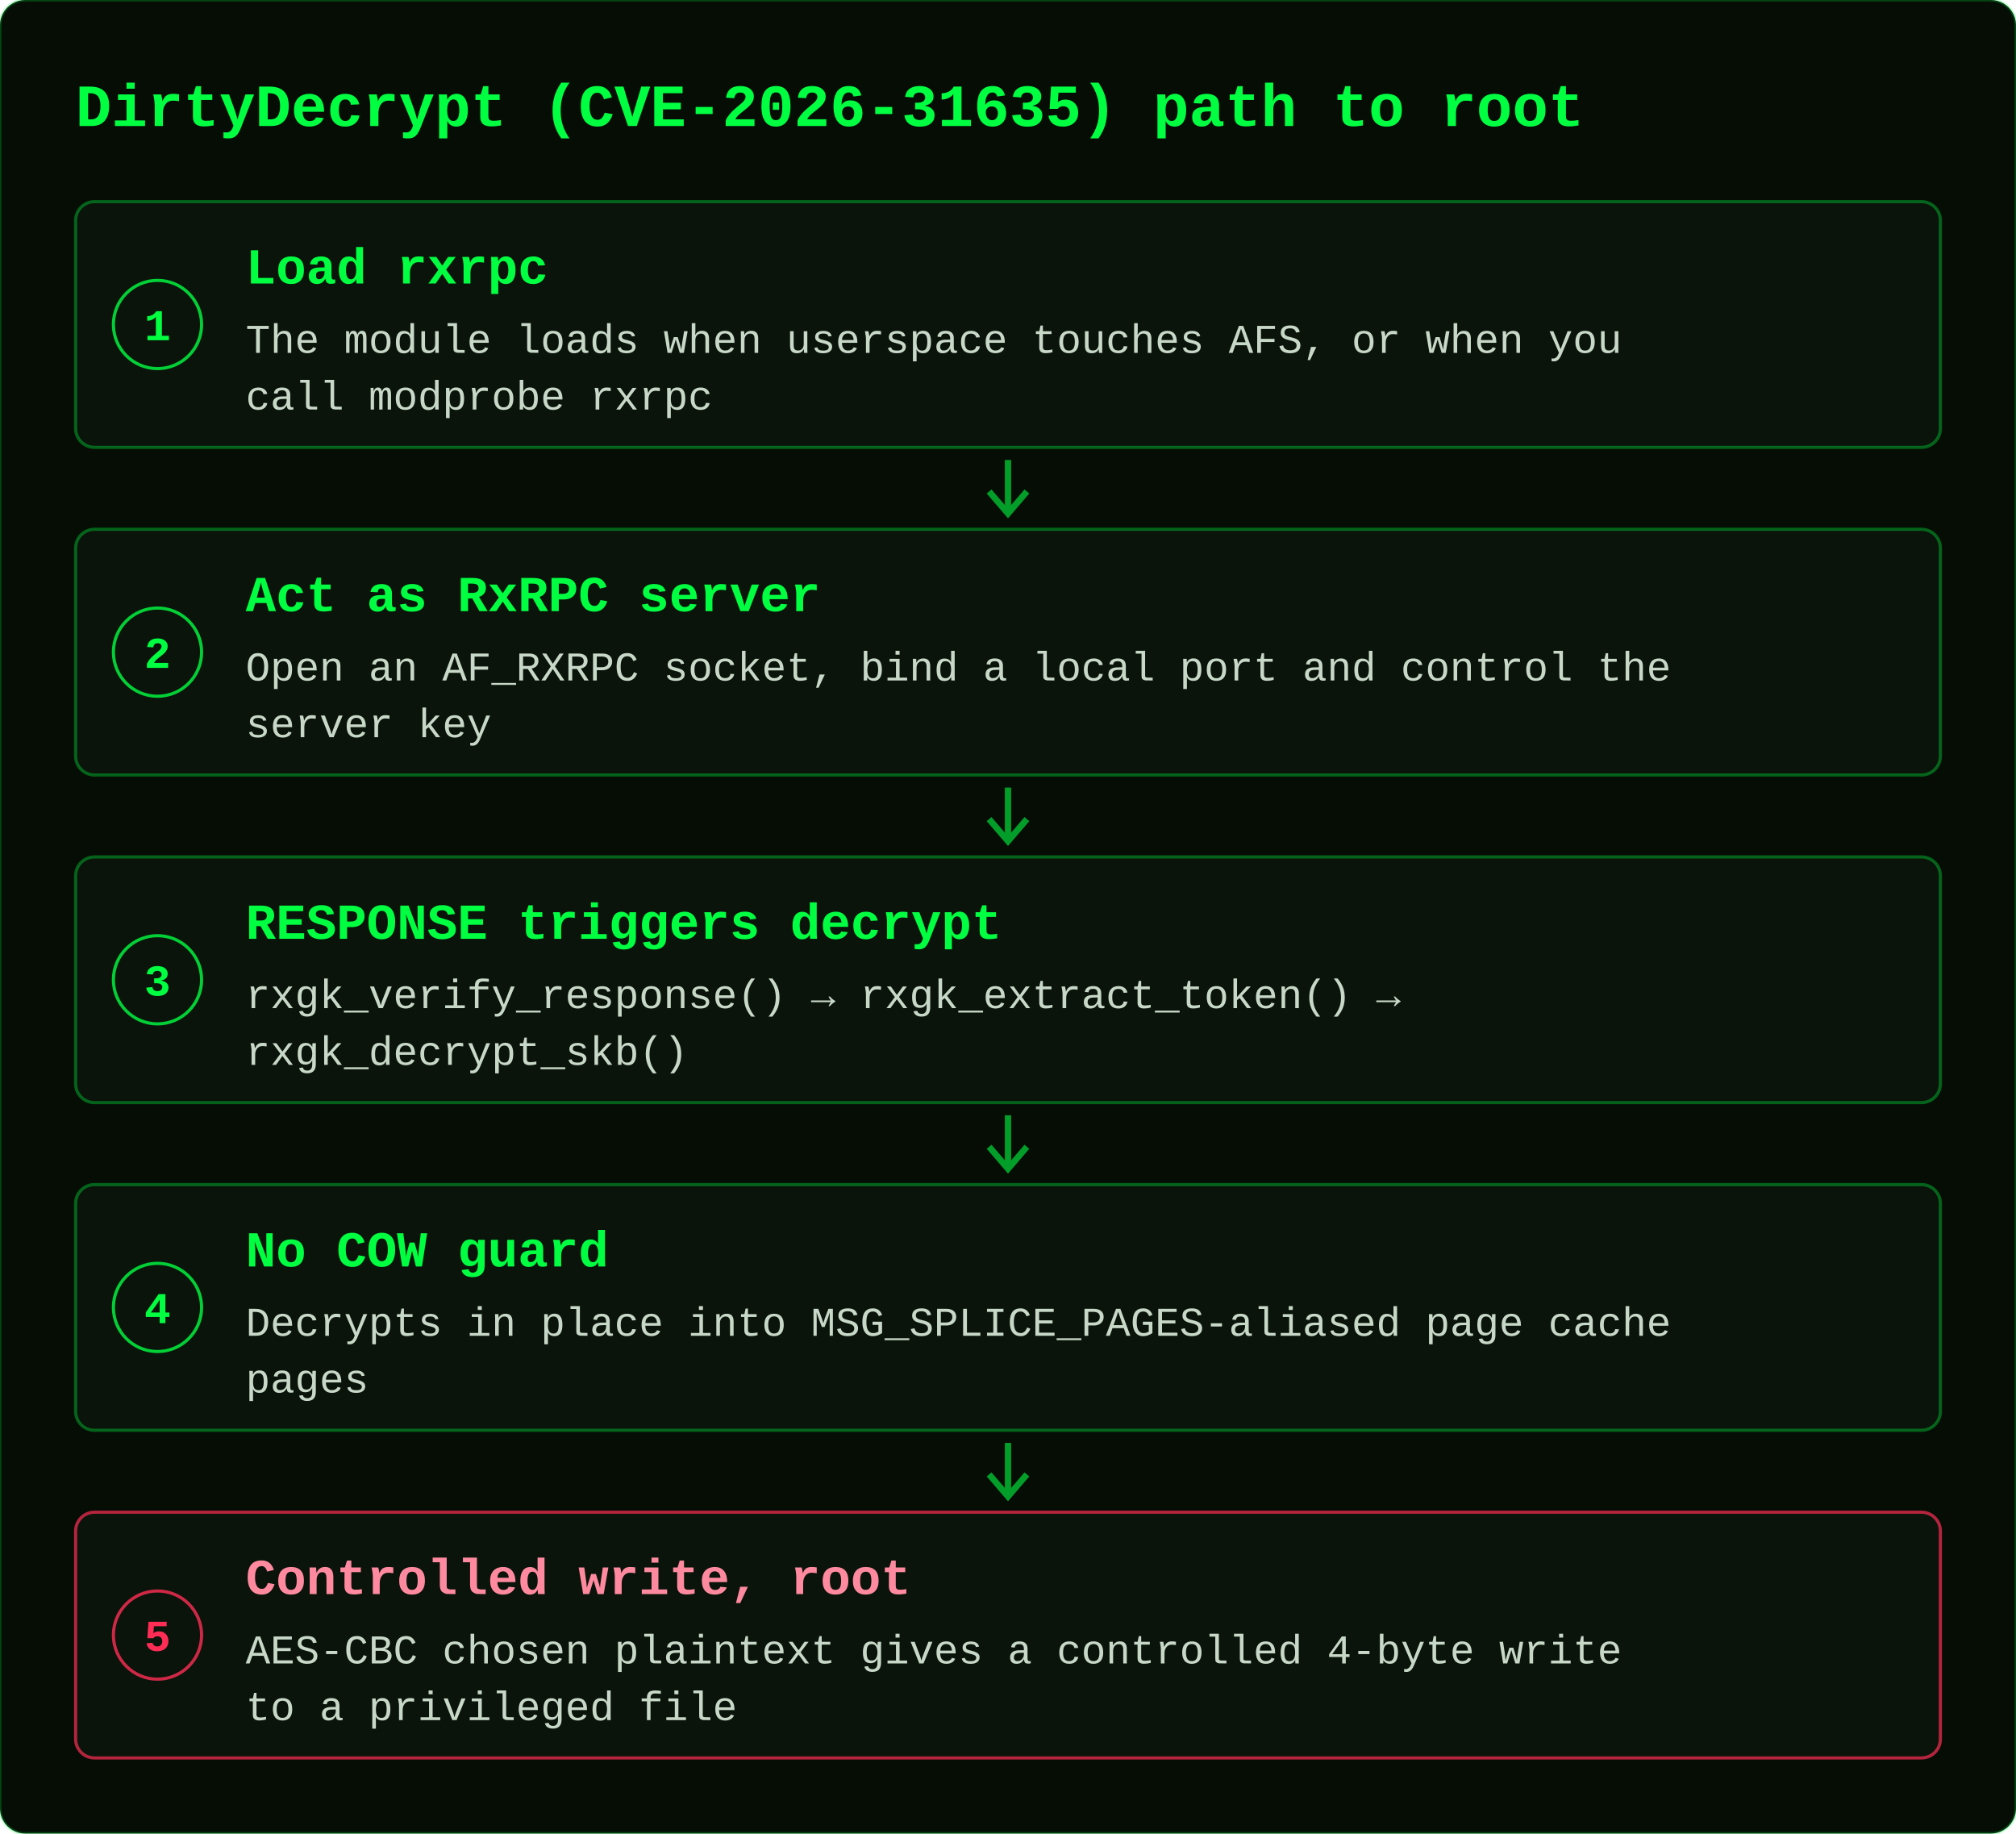
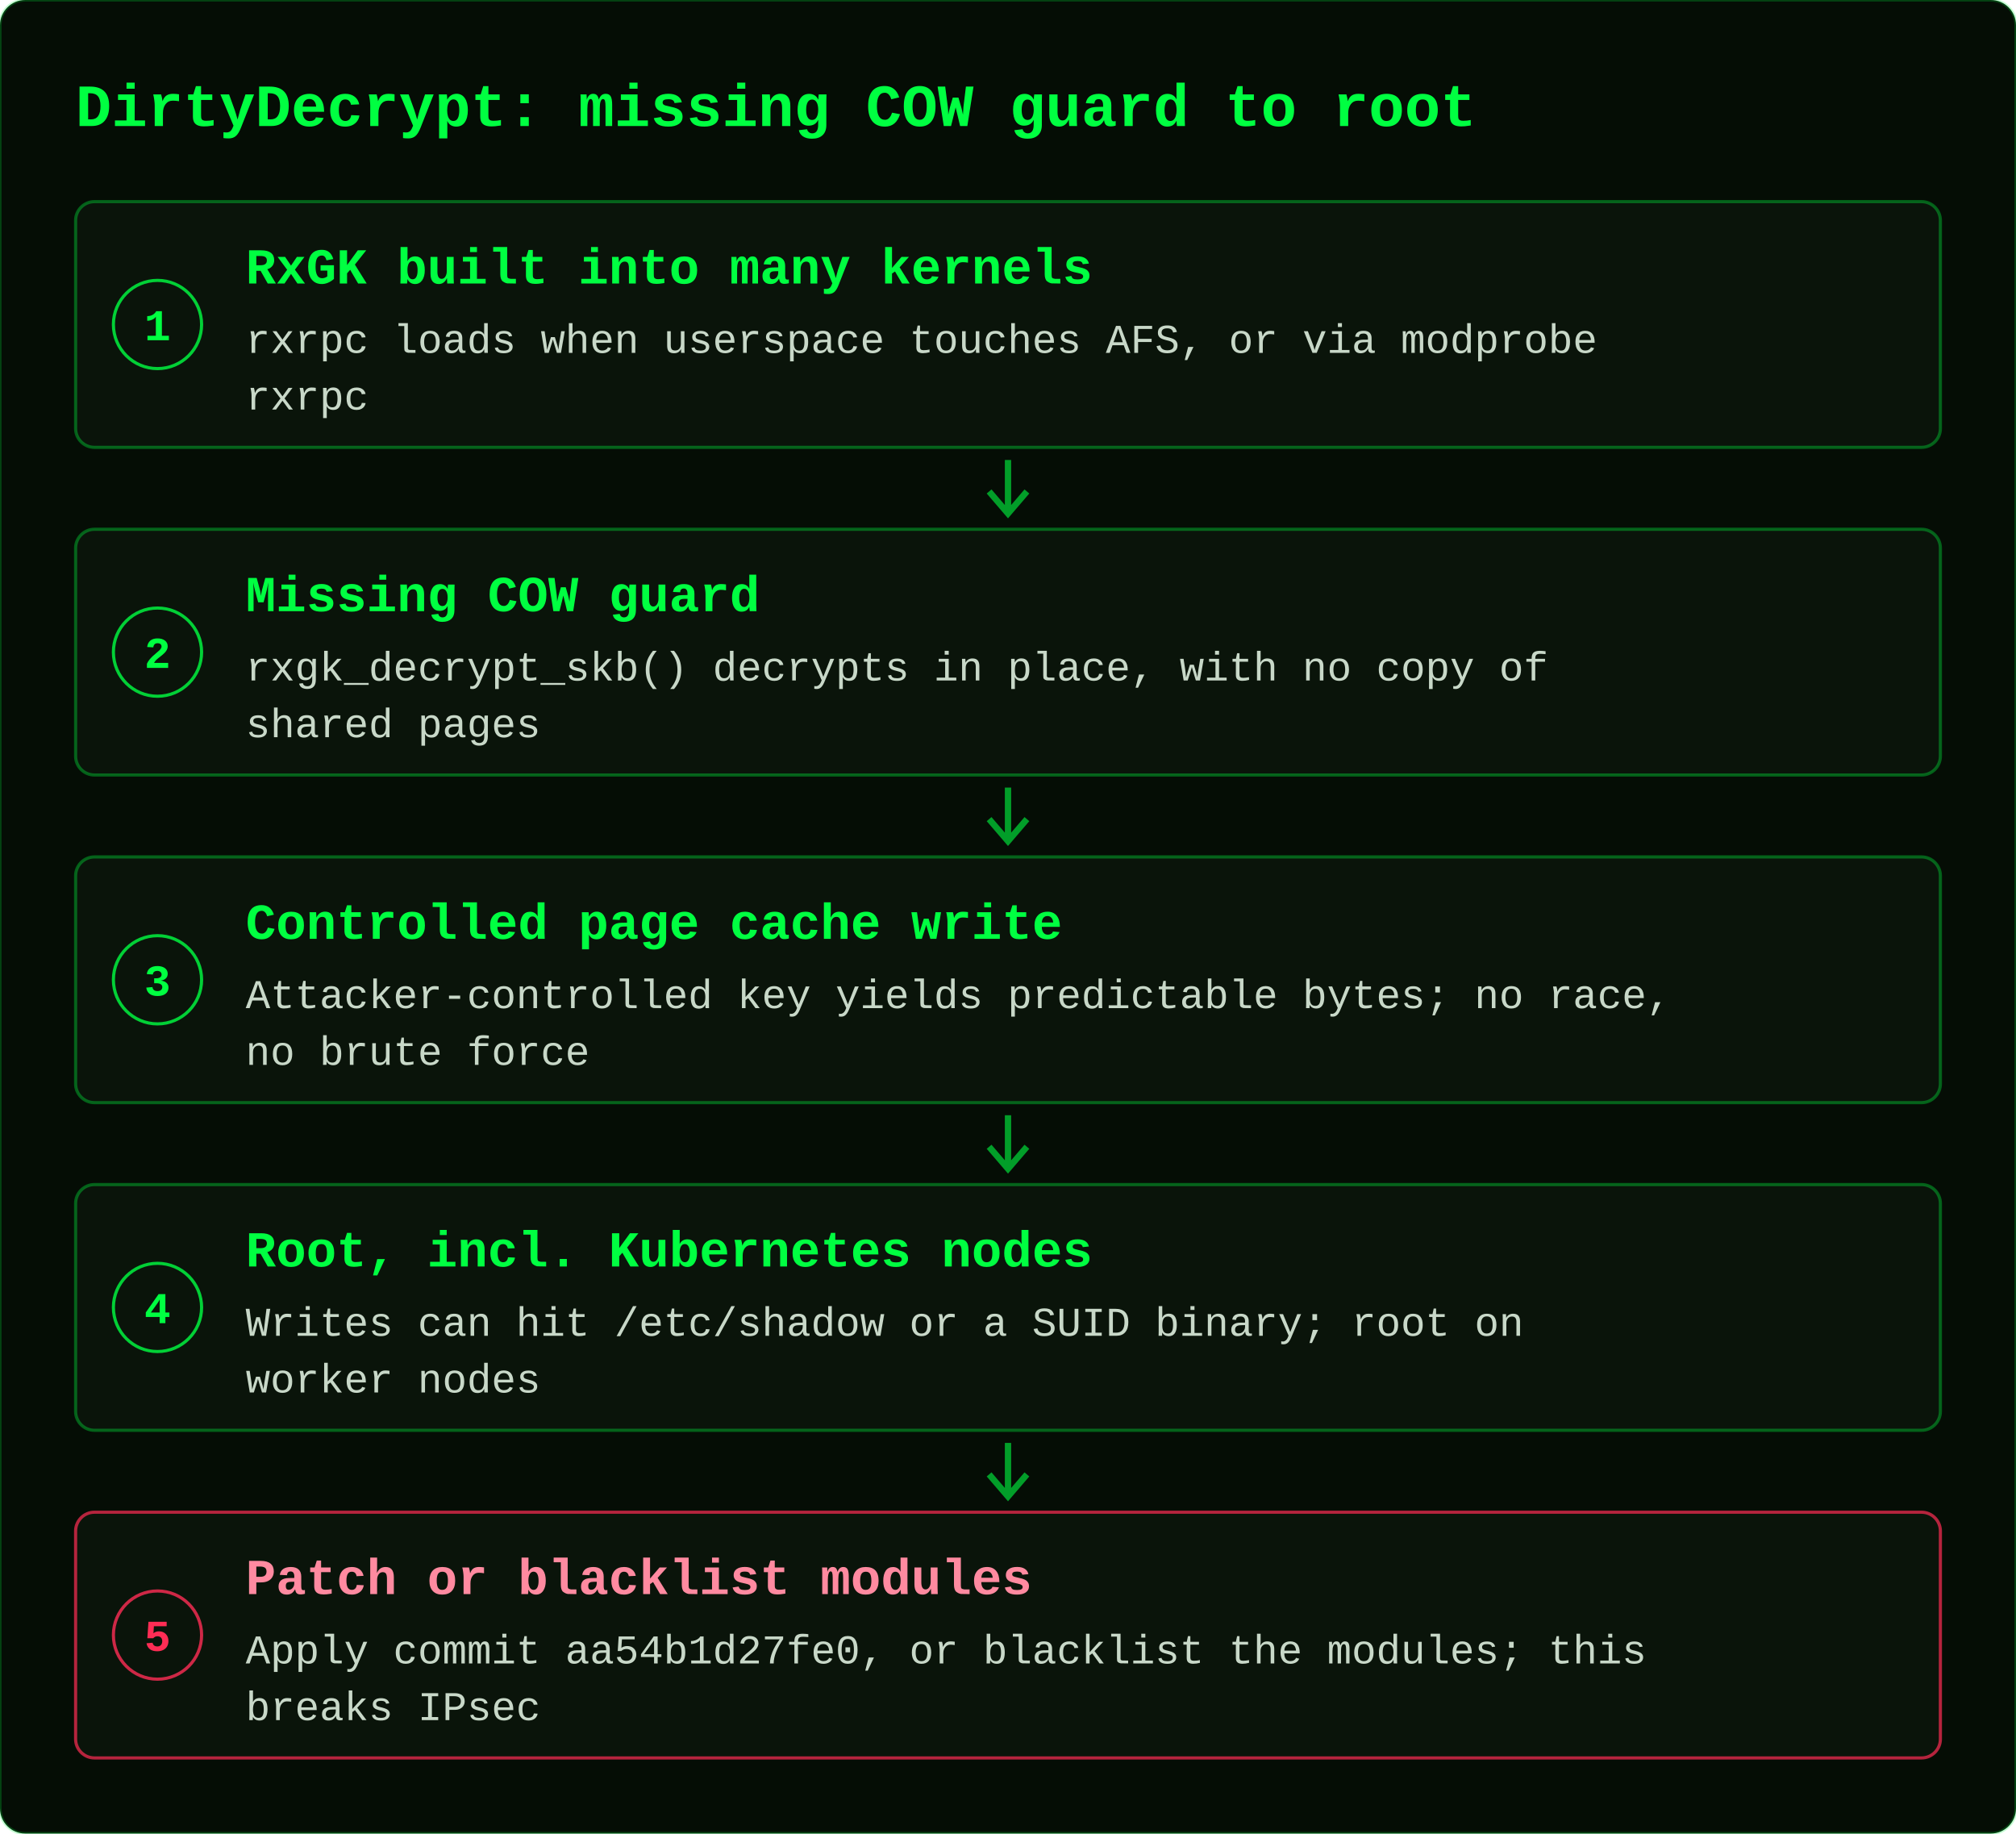
- <svg xmlns="http://www.w3.org/2000/svg" width="640" height="582" viewBox="0 0 640 582" role="img" aria-label="Five-step diagram of DirtyDecrypt from loading rxrpc and a crafted RESPONSE to an in-place decrypt write into a privileged file.">
+ <svg xmlns="http://www.w3.org/2000/svg" width="640" height="582" viewBox="0 0 640 582" role="img" aria-label="Five steps: RxGK is reachable, a missing COW guard allows a controlled page cache write, giving root, then patch or blacklist.">
  <rect width="640" height="582" rx="8" fill="#050d05" stroke="#00ff41" stroke-opacity="0.22" />
  <g font-family="JetBrains Mono, Fira Code, Courier New, monospace">
-     <text x="24" y="40" fill="#00ff41" font-size="19" font-weight="700">DirtyDecrypt (CVE-2026-31635) path to root</text>
+     <text x="24" y="40" fill="#00ff41" font-size="19" font-weight="700">DirtyDecrypt: missing COW guard to root</text>
    <rect x="24" y="64" width="592" height="78" rx="6" fill="#0a140a" stroke="#00ff41" stroke-opacity="0.35" />
    <circle cx="50" cy="103.0" r="14" fill="none" stroke="#00ff41" stroke-opacity="0.8" />
    <text x="50" y="108.0" fill="#00ff41" font-size="14" font-weight="700" text-anchor="middle">1</text>
-     <text x="78" y="90" fill="#00ff41" font-size="16" font-weight="700">Load rxrpc</text>
-     <text x="78" y="112" fill="#c8d8c8" font-size="13">The module loads when userspace touches AFS, or when you</text>
-     <text x="78" y="130" fill="#c8d8c8" font-size="13">call modprobe rxrpc</text>
+     <text x="78" y="90" fill="#00ff41" font-size="16" font-weight="700">RxGK built into many kernels</text>
+     <text x="78" y="112" fill="#c8d8c8" font-size="13">rxrpc loads when userspace touches AFS, or via modprobe</text>
+     <text x="78" y="130" fill="#c8d8c8" font-size="13">rxrpc</text>
    <path d="M320.0 146 V162 M314.0 156 L320.0 163 L326.0 156" stroke="#00ff41" stroke-opacity="0.6" stroke-width="2" fill="none" />
    <rect x="24" y="168" width="592" height="78" rx="6" fill="#0a140a" stroke="#00ff41" stroke-opacity="0.35" />
    <circle cx="50" cy="207.0" r="14" fill="none" stroke="#00ff41" stroke-opacity="0.8" />
    <text x="50" y="212.0" fill="#00ff41" font-size="14" font-weight="700" text-anchor="middle">2</text>
-     <text x="78" y="194" fill="#00ff41" font-size="16" font-weight="700">Act as RxRPC server</text>
-     <text x="78" y="216" fill="#c8d8c8" font-size="13">Open an AF_RXRPC socket, bind a local port and control the</text>
-     <text x="78" y="234" fill="#c8d8c8" font-size="13">server key</text>
+     <text x="78" y="194" fill="#00ff41" font-size="16" font-weight="700">Missing COW guard</text>
+     <text x="78" y="216" fill="#c8d8c8" font-size="13">rxgk_decrypt_skb() decrypts in place, with no copy of</text>
+     <text x="78" y="234" fill="#c8d8c8" font-size="13">shared pages</text>
    <path d="M320.0 250 V266 M314.0 260 L320.0 267 L326.0 260" stroke="#00ff41" stroke-opacity="0.6" stroke-width="2" fill="none" />
    <rect x="24" y="272" width="592" height="78" rx="6" fill="#0a140a" stroke="#00ff41" stroke-opacity="0.35" />
    <circle cx="50" cy="311.0" r="14" fill="none" stroke="#00ff41" stroke-opacity="0.8" />
    <text x="50" y="316.0" fill="#00ff41" font-size="14" font-weight="700" text-anchor="middle">3</text>
-     <text x="78" y="298" fill="#00ff41" font-size="16" font-weight="700">RESPONSE triggers decrypt</text>
-     <text x="78" y="320" fill="#c8d8c8" font-size="13">rxgk_verify_response() → rxgk_extract_token() →</text>
-     <text x="78" y="338" fill="#c8d8c8" font-size="13">rxgk_decrypt_skb()</text>
+     <text x="78" y="298" fill="#00ff41" font-size="16" font-weight="700">Controlled page cache write</text>
+     <text x="78" y="320" fill="#c8d8c8" font-size="13">Attacker-controlled key yields predictable bytes; no race,</text>
+     <text x="78" y="338" fill="#c8d8c8" font-size="13">no brute force</text>
    <path d="M320.0 354 V370 M314.0 364 L320.0 371 L326.0 364" stroke="#00ff41" stroke-opacity="0.6" stroke-width="2" fill="none" />
    <rect x="24" y="376" width="592" height="78" rx="6" fill="#0a140a" stroke="#00ff41" stroke-opacity="0.35" />
    <circle cx="50" cy="415.0" r="14" fill="none" stroke="#00ff41" stroke-opacity="0.8" />
    <text x="50" y="420.0" fill="#00ff41" font-size="14" font-weight="700" text-anchor="middle">4</text>
-     <text x="78" y="402" fill="#00ff41" font-size="16" font-weight="700">No COW guard</text>
-     <text x="78" y="424" fill="#c8d8c8" font-size="13">Decrypts in place into MSG_SPLICE_PAGES-aliased page cache</text>
-     <text x="78" y="442" fill="#c8d8c8" font-size="13">pages</text>
+     <text x="78" y="402" fill="#00ff41" font-size="16" font-weight="700">Root, incl. Kubernetes nodes</text>
+     <text x="78" y="424" fill="#c8d8c8" font-size="13">Writes can hit /etc/shadow or a SUID binary; root on</text>
+     <text x="78" y="442" fill="#c8d8c8" font-size="13">worker nodes</text>
    <path d="M320.0 458 V474 M314.0 468 L320.0 475 L326.0 468" stroke="#00ff41" stroke-opacity="0.6" stroke-width="2" fill="none" />
    <rect x="24" y="480" width="592" height="78" rx="6" fill="#0a140a" stroke="#ff2d55" stroke-opacity="0.7" />
    <circle cx="50" cy="519.0" r="14" fill="none" stroke="#ff2d55" stroke-opacity="0.8" />
    <text x="50" y="524.0" fill="#ff2d55" font-size="14" font-weight="700" text-anchor="middle">5</text>
-     <text x="78" y="506" fill="#ff8aa0" font-size="16" font-weight="700">Controlled write, root</text>
-     <text x="78" y="528" fill="#c8d8c8" font-size="13">AES-CBC chosen plaintext gives a controlled 4-byte write</text>
-     <text x="78" y="546" fill="#c8d8c8" font-size="13">to a privileged file</text>
+     <text x="78" y="506" fill="#ff8aa0" font-size="16" font-weight="700">Patch or blacklist modules</text>
+     <text x="78" y="528" fill="#c8d8c8" font-size="13">Apply commit aa54b1d27fe0, or blacklist the modules; this</text>
+     <text x="78" y="546" fill="#c8d8c8" font-size="13">breaks IPsec</text>
  </g>
</svg>
